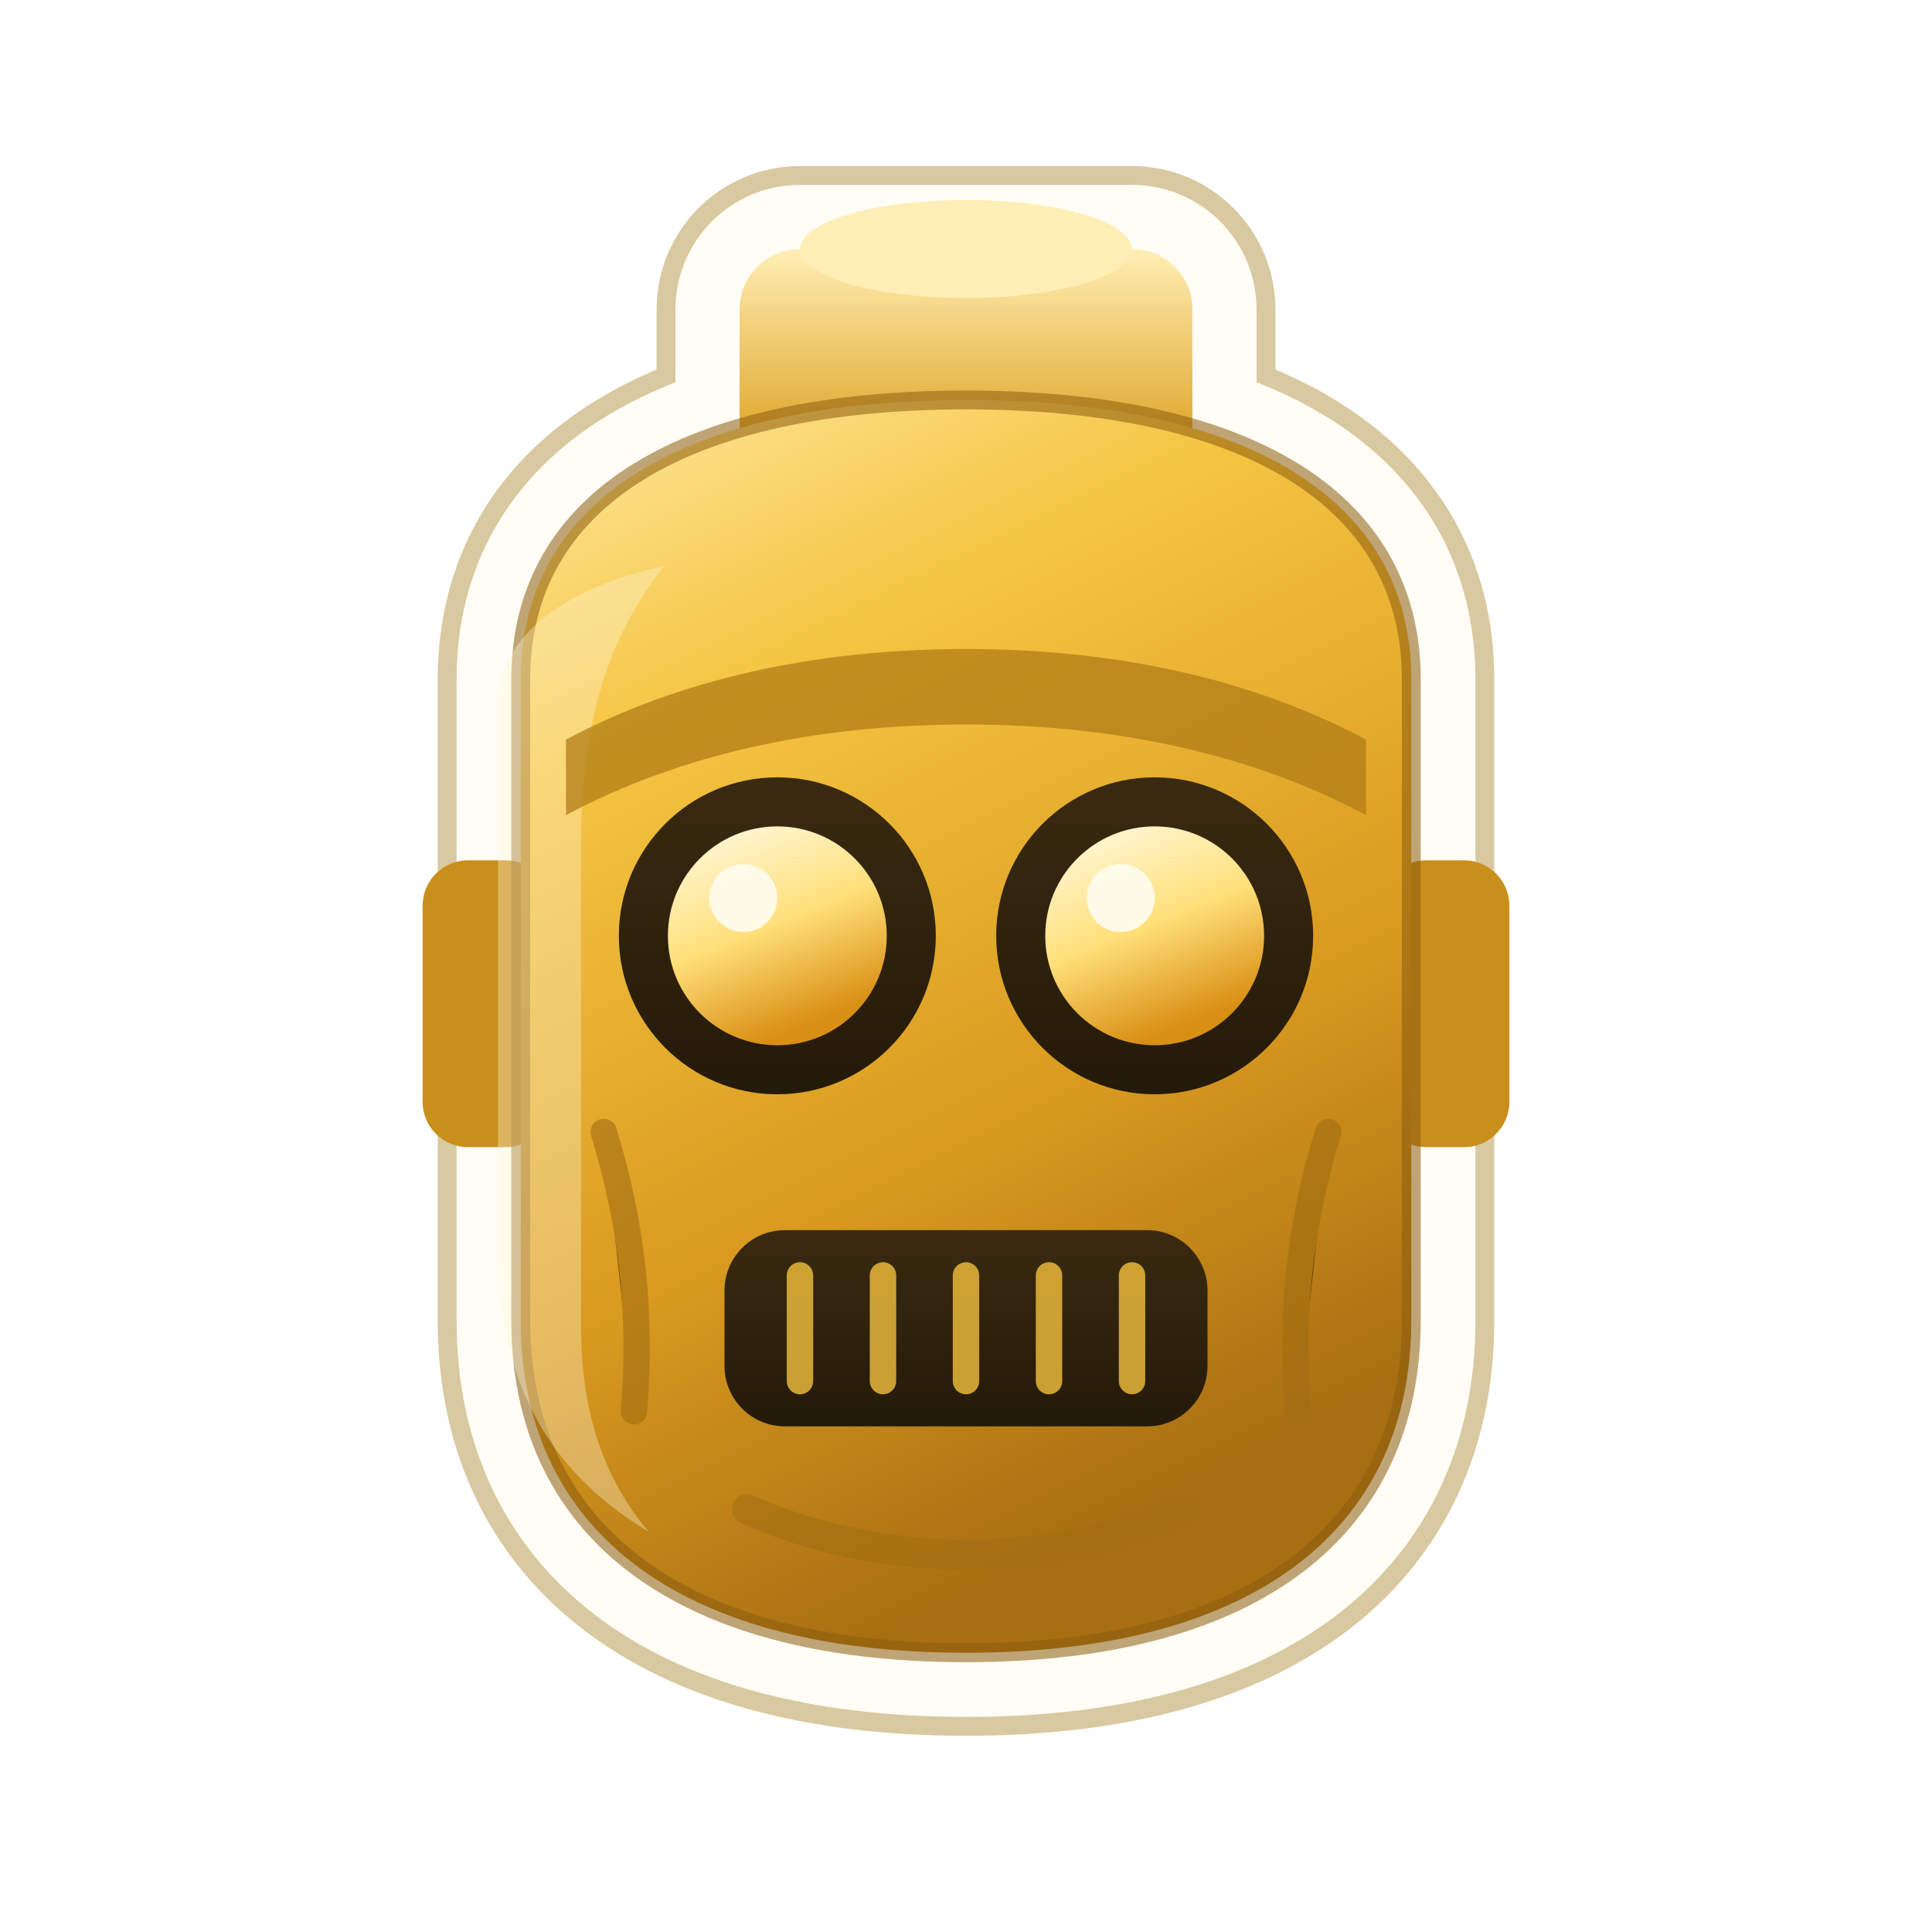
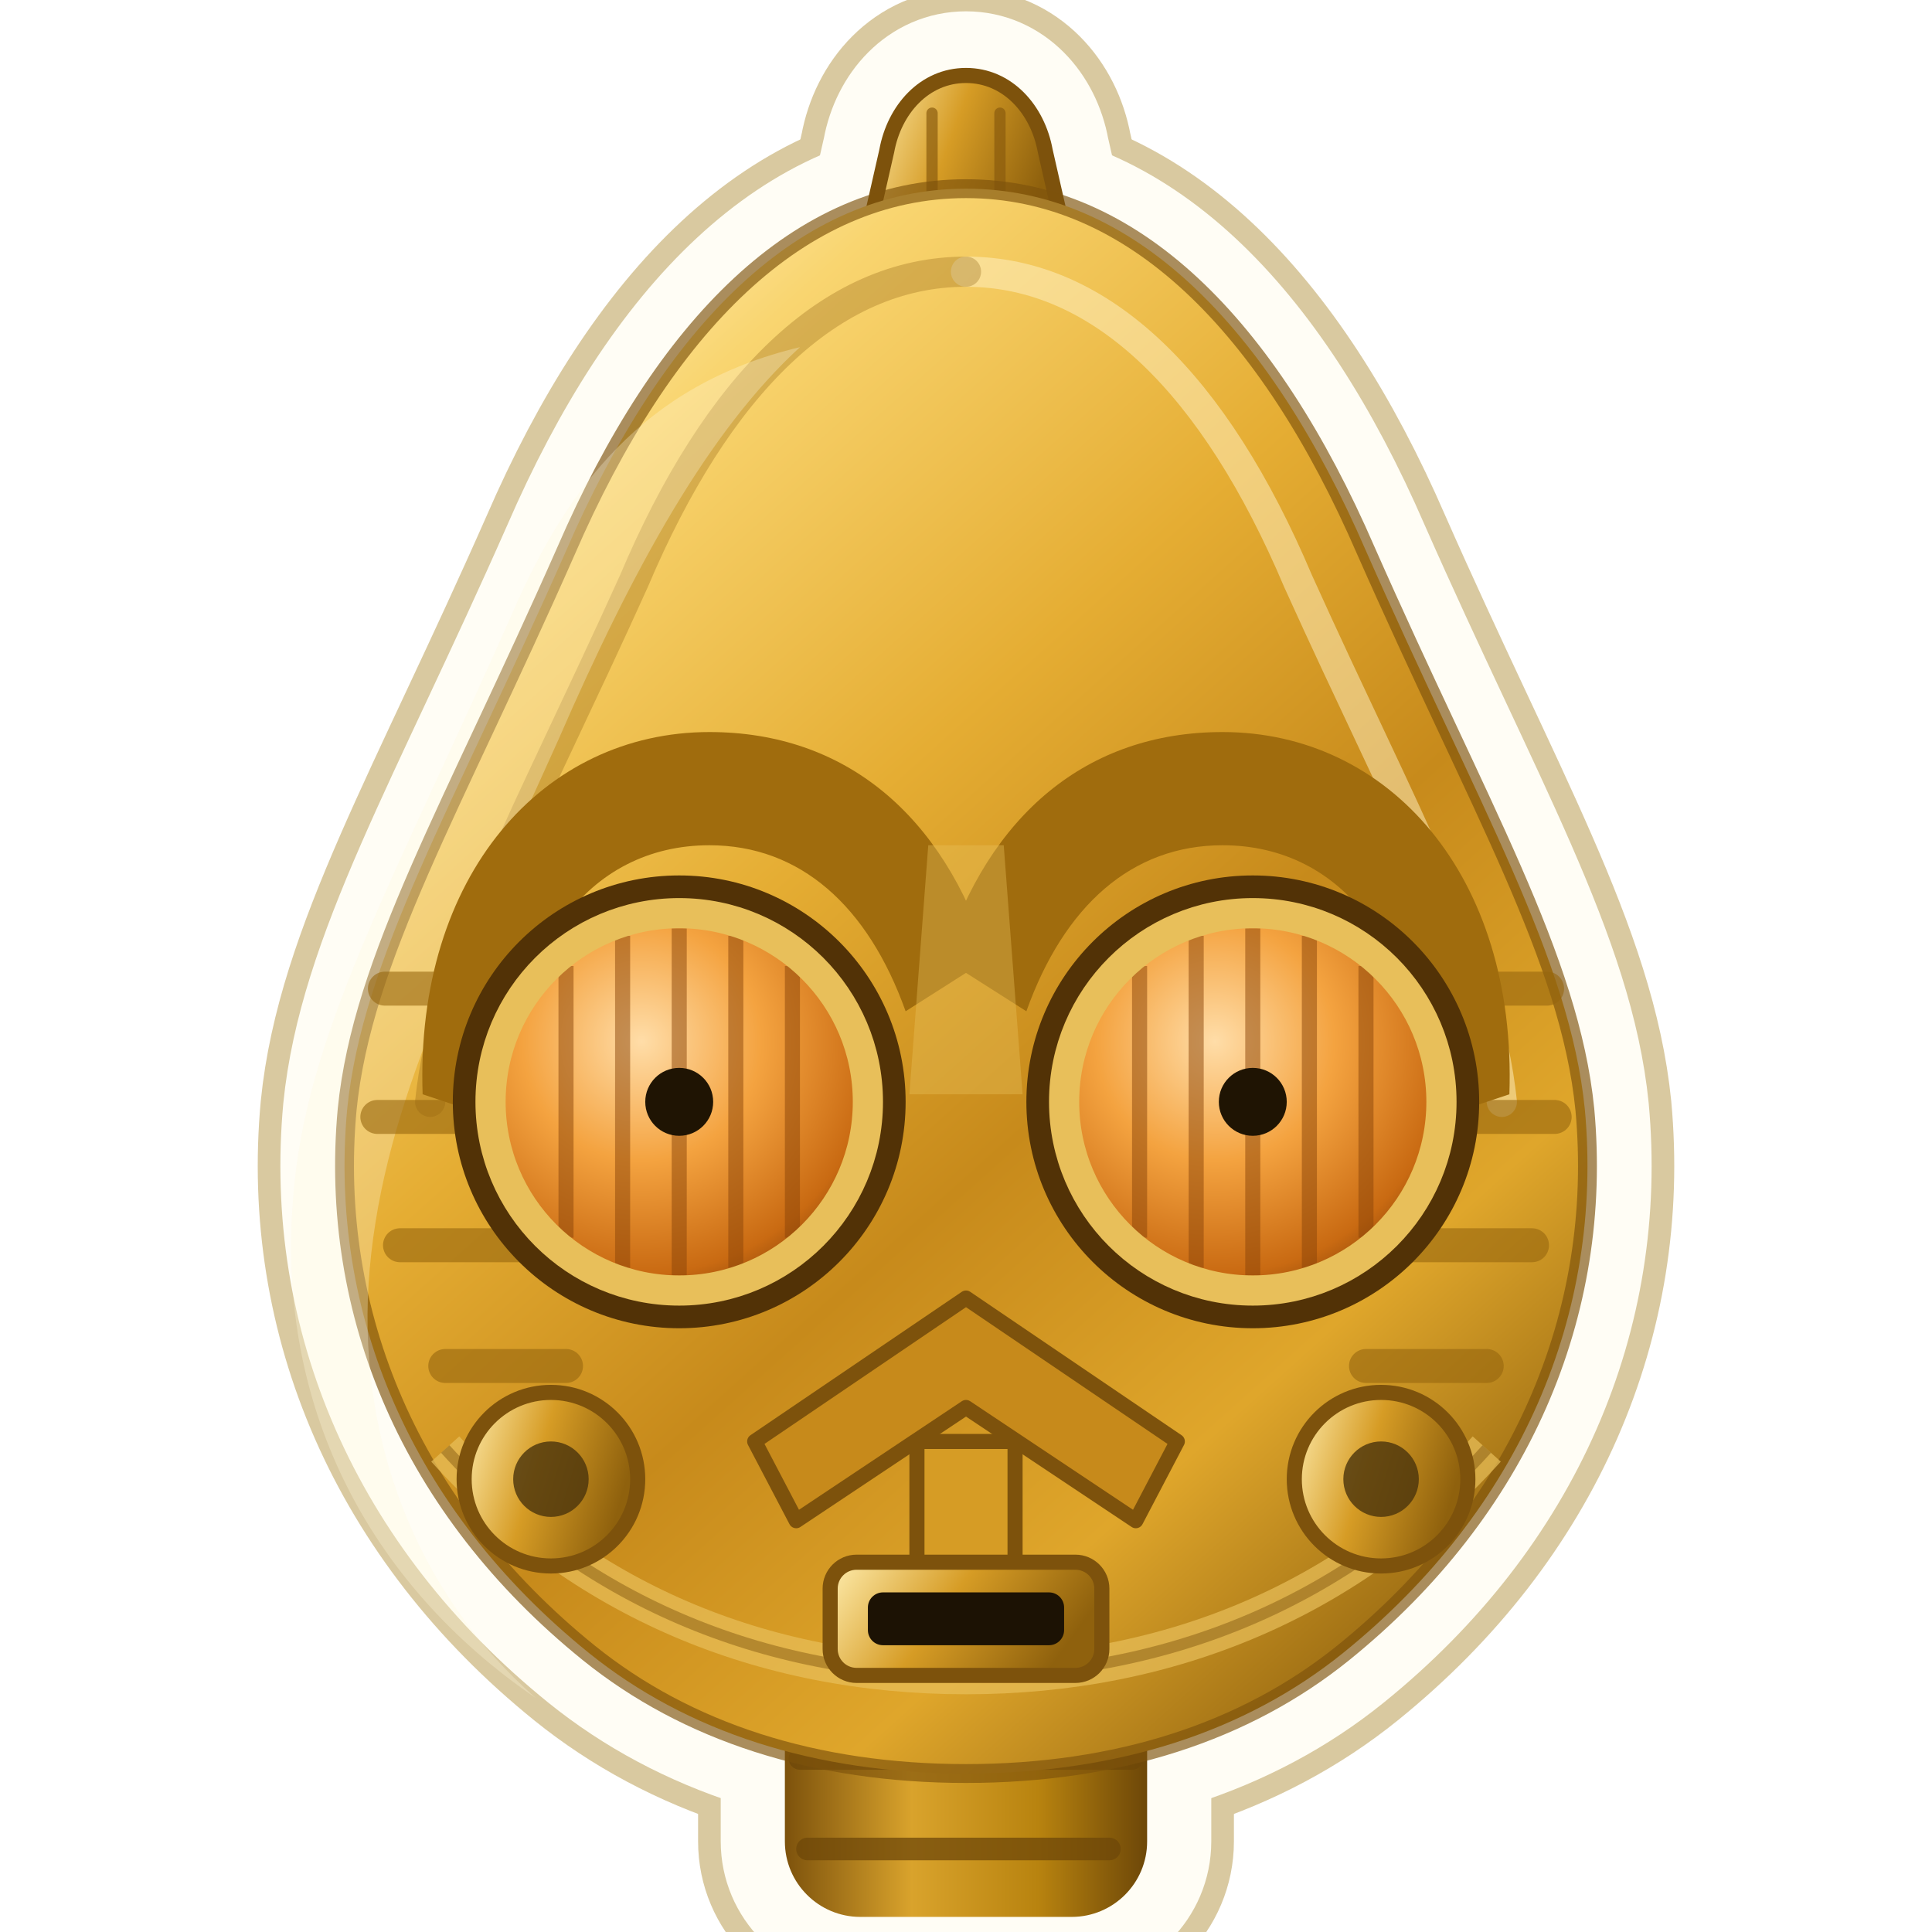
- <svg xmlns="http://www.w3.org/2000/svg" viewBox="0 0 512 512" width="512" height="512" role="img" aria-label="C-3PO minifig head sticker">
+ <svg xmlns="http://www.w3.org/2000/svg" viewBox="0 0 512 512" width="512" height="512" role="img" aria-label="C-3PO head sticker">
  <defs>
-     <linearGradient id="gold" x1="0" y1="0" x2="0.35" y2="1">
-       <stop offset="0" stop-color="#ffe9a3" />
-       <stop offset="0.28" stop-color="#f5c542" />
-       <stop offset="0.68" stop-color="#d99a1f" />
-       <stop offset="1" stop-color="#a86f12" />
+     <linearGradient id="gold" x1="0.12" y1="0" x2="0.82" y2="1">
+       <stop offset="0" stop-color="#fff5cd" />
+       <stop offset="0.16" stop-color="#f9d570" />
+       <stop offset="0.4" stop-color="#e5ad33" />
+       <stop offset="0.6" stop-color="#c78a1b" />
+       <stop offset="0.8" stop-color="#dfa62b" />
+       <stop offset="1" stop-color="#8a5d0c" />
    </linearGradient>
-     <linearGradient id="goldStud" x1="0" y1="0" x2="0" y2="1">
-       <stop offset="0" stop-color="#ffeeb5" />
-       <stop offset="1" stop-color="#e0a72c" />
+     <linearGradient id="goldEdge" x1="0" y1="0" x2="1" y2="0.3">
+       <stop offset="0" stop-color="#ffeeb0" />
+       <stop offset="0.5" stop-color="#d69c25" />
+       <stop offset="1" stop-color="#8f610d" />
    </linearGradient>
-     <linearGradient id="eyeGlow" x1="0" y1="0" x2="0.4" y2="1">
-       <stop offset="0" stop-color="#fffbe8" />
-       <stop offset="0.55" stop-color="#ffe07a" />
-       <stop offset="1" stop-color="#d98f14" />
+     <linearGradient id="neckGrad" x1="0" y1="0" x2="1" y2="0">
+       <stop offset="0" stop-color="#7d520c" />
+       <stop offset="0.35" stop-color="#d9a32c" />
+       <stop offset="0.7" stop-color="#b8830f" />
+       <stop offset="1" stop-color="#6d4708" />
    </linearGradient>
-     <linearGradient id="plate" x1="0" y1="0" x2="0" y2="1">
-       <stop offset="0" stop-color="#3a2a10" />
-       <stop offset="1" stop-color="#241a09" />
-     </linearGradient>
+     <radialGradient id="lens" cx="0.4" cy="0.34" r="0.75">
+       <stop offset="0" stop-color="#ffdda8" />
+       <stop offset="0.42" stop-color="#f4a340" />
+       <stop offset="0.82" stop-color="#c96a12" />
+       <stop offset="1" stop-color="#844006" />
+     </radialGradient>
+     <path id="skull" d="M256 50c44 0 80 36 106 96 30 68 54 108 58 148 5 54-17 106-64 144-26 21-60 32-100 32s-74-11-100-32c-47-38-69-90-64-144 4-40 28-80 58-148C176 86 212 50 256 50z" />
+     <path id="neck" d="M208 442h96v46a20 20 0 0 1-20 20h-56a20 20 0 0 1-20-20z" />
+     <path id="finial" d="M256 20c11 0 19 9 21 20l5 22h-52l5-22c2-11 10-20 21-20z" />
  </defs>
-   <g transform="translate(9 13)" opacity="0.28">
-     <path d="M212 66h88a16 16 0 0 1 16 16v34h-120V82a16 16 0 0 1 16-16z" fill="#000" />
-     <path d="M256 106c74 0 118 26 118 74v170c0 54-40 88-118 88s-118-34-118-88V180c0-48 44-74 118-74z" fill="#000" />
+   <g transform="translate(8 12)" opacity="0.24">
+     <use href="#neck" fill="#000" />
+     <use href="#skull" fill="#000" />
+     <use href="#finial" fill="#000" />
  </g>
-   <g fill="none" stroke="#d9c9a0" stroke-width="44" stroke-linejoin="round" stroke-linecap="round">
-     <path d="M212 66h88a16 16 0 0 1 16 16v34h-120V82a16 16 0 0 1 16-16z" />
-     <path d="M256 106c74 0 118 26 118 74v170c0 54-40 88-118 88s-118-34-118-88V180c0-48 44-74 118-74z" />
+   <g fill="none" stroke="#d9c9a0" stroke-width="46" stroke-linejoin="round">
+     <use href="#neck" />
+     <use href="#skull" />
+     <use href="#finial" />
  </g>
-   <g fill="none" stroke="#fffdf5" stroke-width="34" stroke-linejoin="round" stroke-linecap="round">
-     <path d="M212 66h88a16 16 0 0 1 16 16v34h-120V82a16 16 0 0 1 16-16z" />
-     <path d="M256 106c74 0 118 26 118 74v170c0 54-40 88-118 88s-118-34-118-88V180c0-48 44-74 118-74z" />
+   <g fill="none" stroke="#fffdf5" stroke-width="34" stroke-linejoin="round">
+     <use href="#neck" />
+     <use href="#skull" />
+     <use href="#finial" />
  </g>
-   <path d="M212 66h88a16 16 0 0 1 16 16v34h-120V82a16 16 0 0 1 16-16z" fill="url(#goldStud)" />
-   <ellipse cx="256" cy="66" rx="44" ry="13" fill="#ffeeb5" />
-   <g fill="#c98f1c">
-     <rect x="112" y="228" width="34" height="76" rx="12" />
-     <rect x="366" y="228" width="34" height="76" rx="12" />
+   <use href="#neck" fill="url(#neckGrad)" />
+   <g stroke="#6d4708" stroke-width="6" stroke-linecap="round" opacity="0.75">
+     <path d="M212 466h88" />
+     <path d="M214 490h80" />
  </g>
-   <path d="M256 106c74 0 118 26 118 74v170c0 54-40 88-118 88s-118-34-118-88V180c0-48 44-74 118-74z" fill="url(#gold)" stroke="#8a5b0d" stroke-width="5" stroke-opacity="0.55" />
-   <path d="M176 150c-16 20-22 44-22 74v128c0 22 6 40 18 54-30-18-40-44-40-76V186c0-16 16-30 44-36z" fill="#fff8dc" opacity="0.35" />
-   <path d="M150 196c30-16 66-24 106-24s76 8 106 24v20c-30-16-66-24-106-24s-76 8-106 24z" fill="#b07c15" opacity="0.75" />
+   <use href="#finial" fill="url(#goldEdge)" stroke="#7d520c" stroke-width="4" />
+   <g stroke="#8a5b0d" stroke-width="3" stroke-linecap="round" opacity="0.7">
+     <path d="M247 30v24" />
+     <path d="M265 30v24" />
+   </g>
+   <use href="#skull" fill="url(#gold)" stroke="#7d520c" stroke-width="5" stroke-opacity="0.65" />
+   <path d="M256 72c36 0 66 30 88 82 28 62 50 100 54 138" fill="none" stroke="#fff2c6" stroke-width="8" opacity="0.5" stroke-linecap="round" />
+   <path d="M256 72c-36 0-66 30-88 82-28 62-50 100-54 138" fill="none" stroke="#8a5b0d" stroke-width="8" opacity="0.3" stroke-linecap="round" />
+   <path d="M212 92c-24 22-44 58-64 104-26 58-46 96-50 140-4 44 12 86 44 114-44-30-70-78-64-136 4-42 28-84 58-152 14-32 34-60 76-70z" fill="#fff8dc" opacity="0.3" />
+   <g stroke="#96660e" stroke-width="9" stroke-linecap="round" opacity="0.6">
+     <path d="M102 262h34" />
+     <path d="M100 296h34" />
+     <path d="M106 330h34" />
+     <path d="M118 362h32" />
+     <path d="M376 262h34" />
+     <path d="M378 296h34" />
+     <path d="M372 330h34" />
+     <path d="M362 362h32" />
+   </g>
+   <path d="M112 290c-2-58 32-96 76-96 36 0 62 22 74 60l-22 14c-10-28-28-44-52-44-32 0-54 28-52 74z" fill="#a06c0d" />
+   <path d="M400 290c2-58-32-96-76-96-36 0-62 22-74 60l22 14c10-28 28-44 52-44 32 0 54 28 52 74z" fill="#a06c0d" />
  <g>
-     <circle cx="206" cy="248" r="42" fill="url(#plate)" />
-     <circle cx="306" cy="248" r="42" fill="url(#plate)" />
-     <circle cx="206" cy="248" r="29" fill="url(#eyeGlow)" />
-     <circle cx="306" cy="248" r="29" fill="url(#eyeGlow)" />
-     <circle cx="197" cy="238" r="9" fill="#fffdf0" opacity="0.9" />
-     <circle cx="297" cy="238" r="9" fill="#fffdf0" opacity="0.9" />
+     <circle cx="180" cy="292" r="60" fill="#523206" />
+     <circle cx="332" cy="292" r="60" fill="#523206" />
+     <circle cx="180" cy="292" r="50" fill="url(#lens)" />
+     <circle cx="332" cy="292" r="50" fill="url(#lens)" />
+     <g stroke="#8a4408" stroke-width="4" opacity="0.5">
+       <path d="M150 256v72" />
+       <path d="M165 248v88" />
+       <path d="M180 246v92" />
+       <path d="M195 248v88" />
+       <path d="M210 256v72" />
+       <path d="M302 256v72" />
+       <path d="M317 248v88" />
+       <path d="M332 246v92" />
+       <path d="M347 248v88" />
+       <path d="M362 256v72" />
+     </g>
+     <circle cx="180" cy="292" r="50" fill="none" stroke="#e8bf5a" stroke-width="8" />
+     <circle cx="332" cy="292" r="50" fill="none" stroke="#e8bf5a" stroke-width="8" />
+     <circle cx="180" cy="292" r="9" fill="#1f1403" />
+     <circle cx="332" cy="292" r="9" fill="#1f1403" />
  </g>
-   <g stroke="#a06d10" stroke-width="7" stroke-linecap="round" opacity="0.6">
-     <path d="M160 300c8 26 10 50 8 74" />
-     <path d="M352 300c-8 26-10 50-8 74" />
+   <path d="M246 224h20l5 66h-30z" fill="#e8bf5a" opacity="0.38" />
+   <path d="M256 344l-56 38 11 21 45-30 45 30 11-21z" fill="#c78a1b" stroke="#7d520c" stroke-width="4" stroke-linejoin="round" />
+   <path d="M243 382h26v38h-26z" fill="#d69c25" stroke="#7d520c" stroke-width="4" stroke-linejoin="round" />
+   <path d="M118 384c36 40 84 60 138 60s102-20 138-60" fill="none" stroke="#e8bf5a" stroke-width="10" opacity="0.7" />
+   <path d="M118 384c36 40 84 60 138 60s102-20 138-60" fill="none" stroke="#7d520c" stroke-width="3" opacity="0.45" />
+   <rect x="220" y="414" width="72" height="30" rx="7" fill="url(#goldEdge)" stroke="#7d520c" stroke-width="4" />
+   <rect x="230" y="422" width="52" height="14" rx="4" fill="#1c1204" />
+   <g>
+     <circle cx="146" cy="392" r="23" fill="url(#goldEdge)" stroke="#7d520c" stroke-width="4" />
+     <circle cx="366" cy="392" r="23" fill="url(#goldEdge)" stroke="#7d520c" stroke-width="4" />
+     <circle cx="146" cy="392" r="10" fill="#4a330b" opacity="0.8" />
+     <circle cx="366" cy="392" r="10" fill="#4a330b" opacity="0.8" />
  </g>
-   <rect x="192" y="326" width="128" height="52" rx="16" fill="url(#plate)" />
-   <g stroke="#e8b73a" stroke-width="7" stroke-linecap="round" opacity="0.85">
-     <path d="M212 338v28" />
-     <path d="M234 338v28" />
-     <path d="M256 338v28" />
-     <path d="M278 338v28" />
-     <path d="M300 338v28" />
-   </g>
-   <path d="M198 400c18 8 38 12 58 12s40-4 58-12" fill="none" stroke="#a06d10" stroke-width="8" stroke-linecap="round" opacity="0.55" />
</svg>
